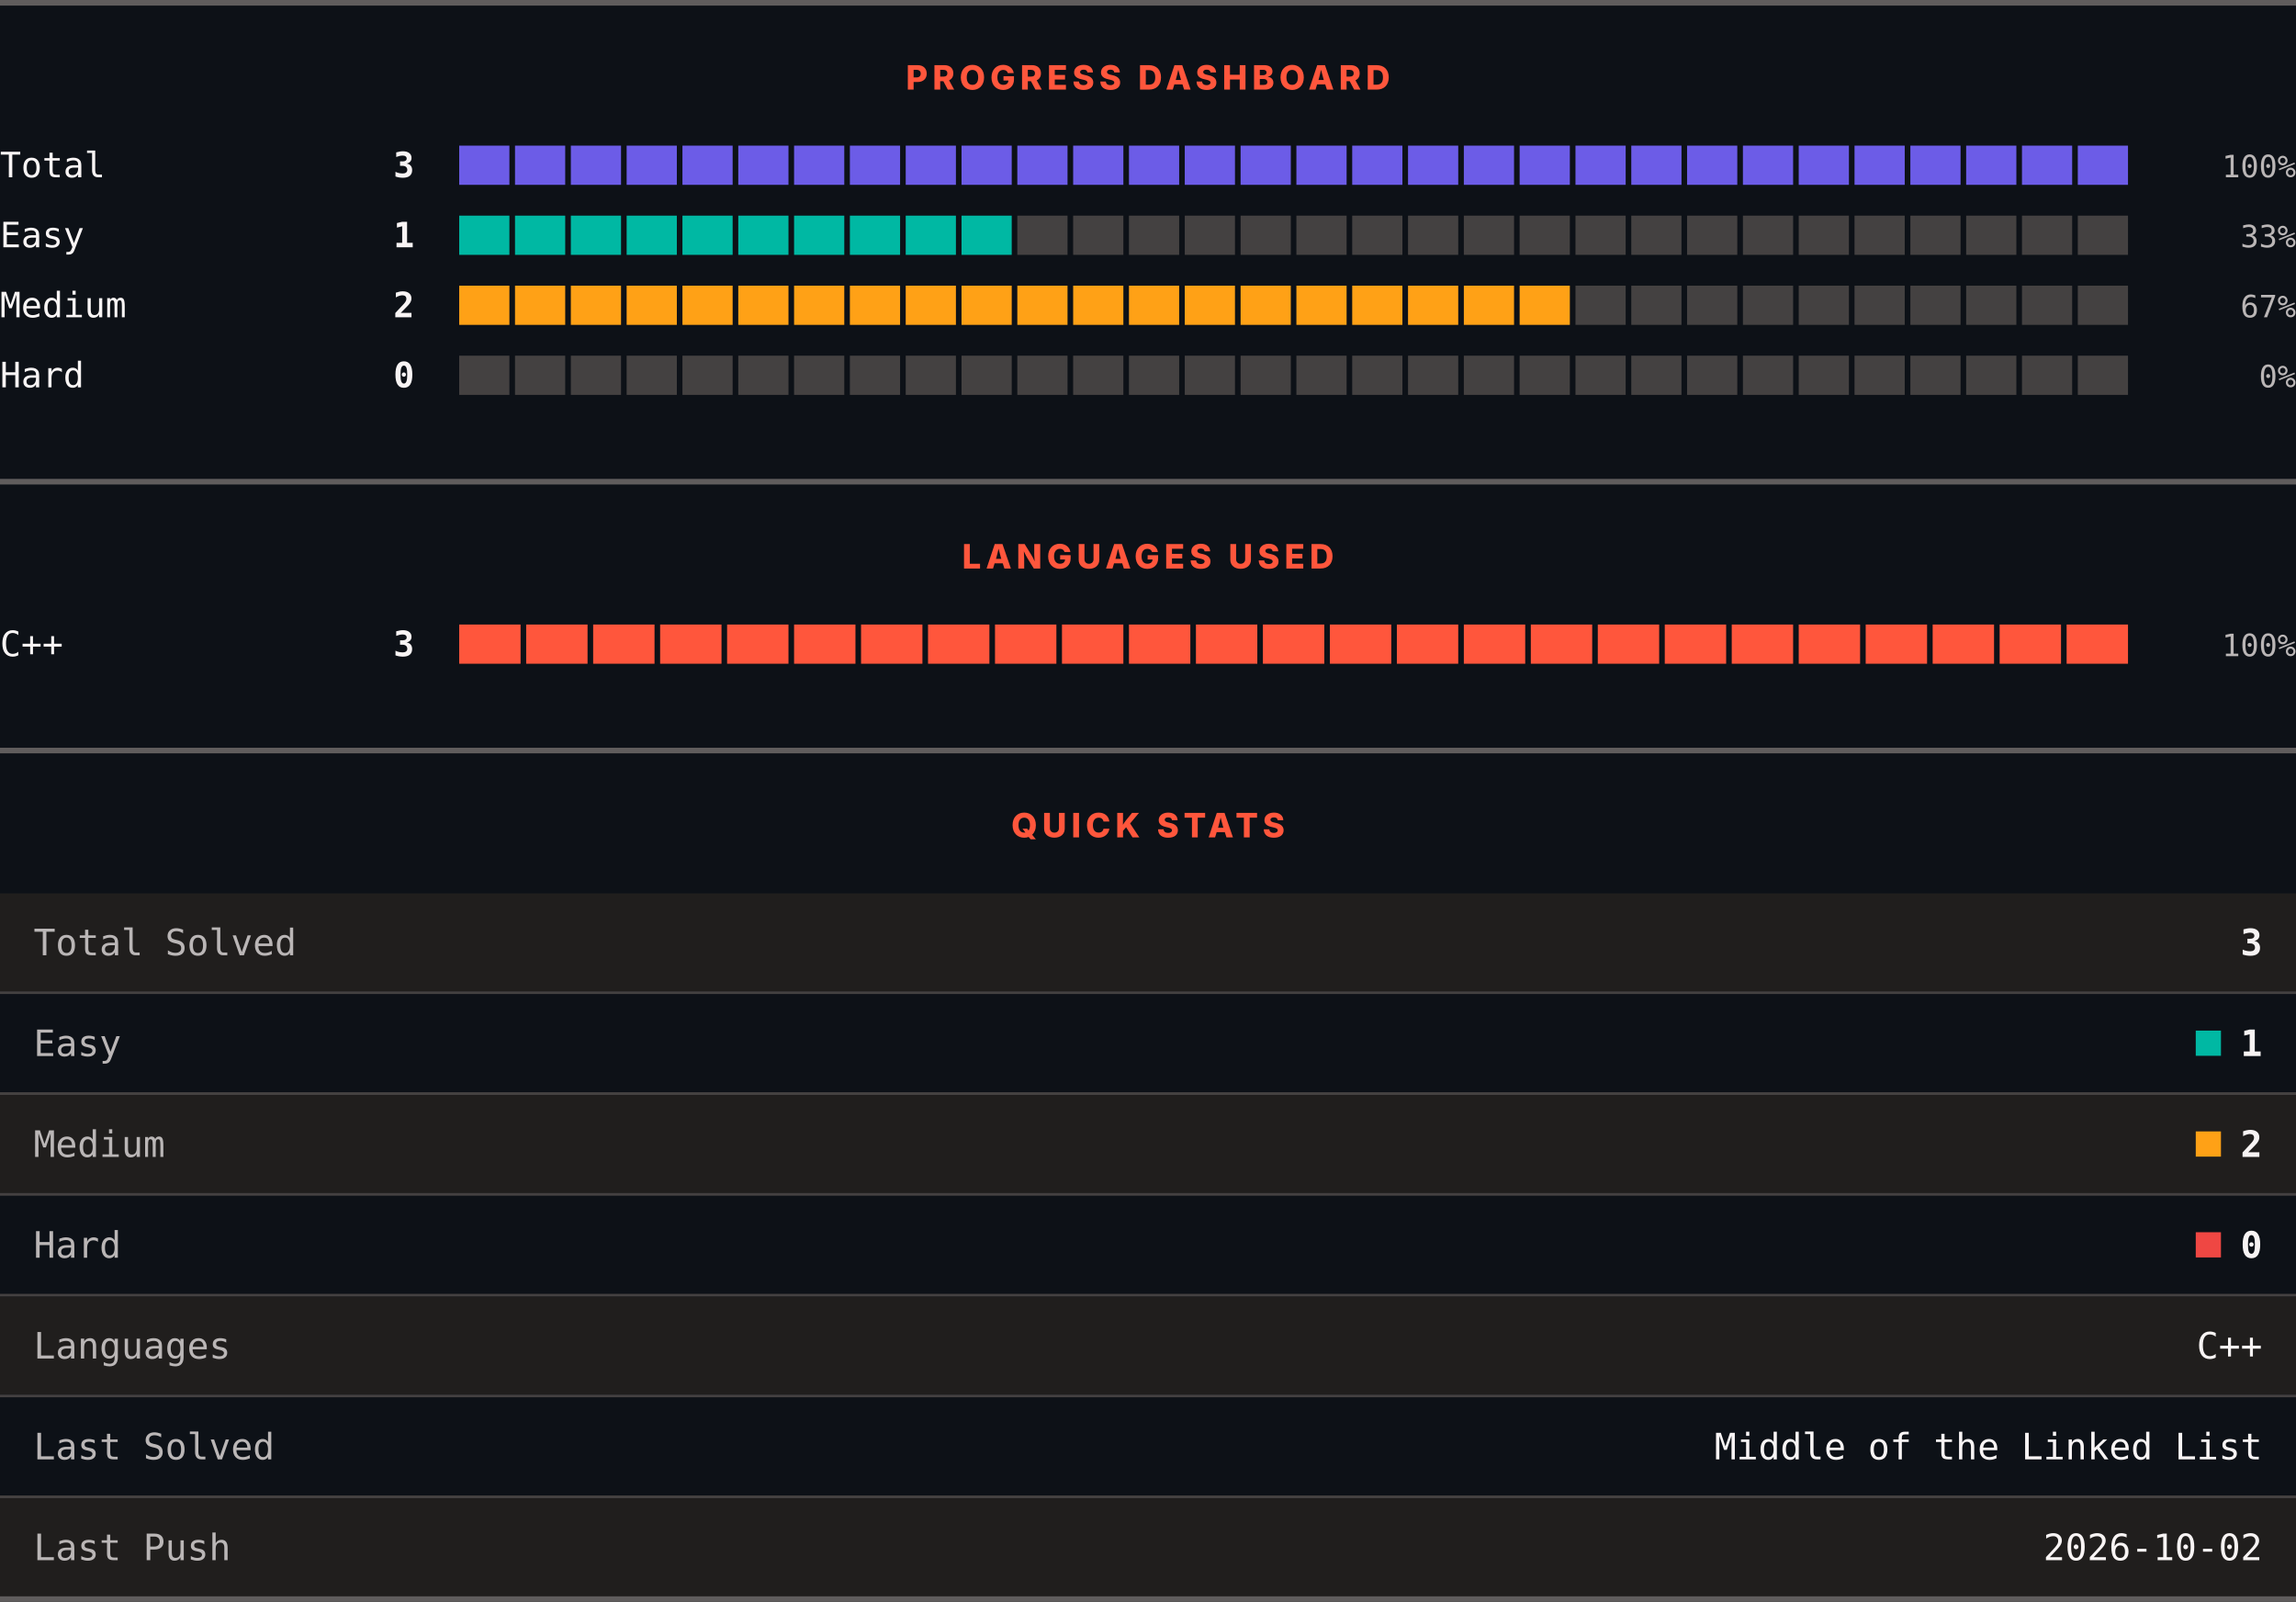
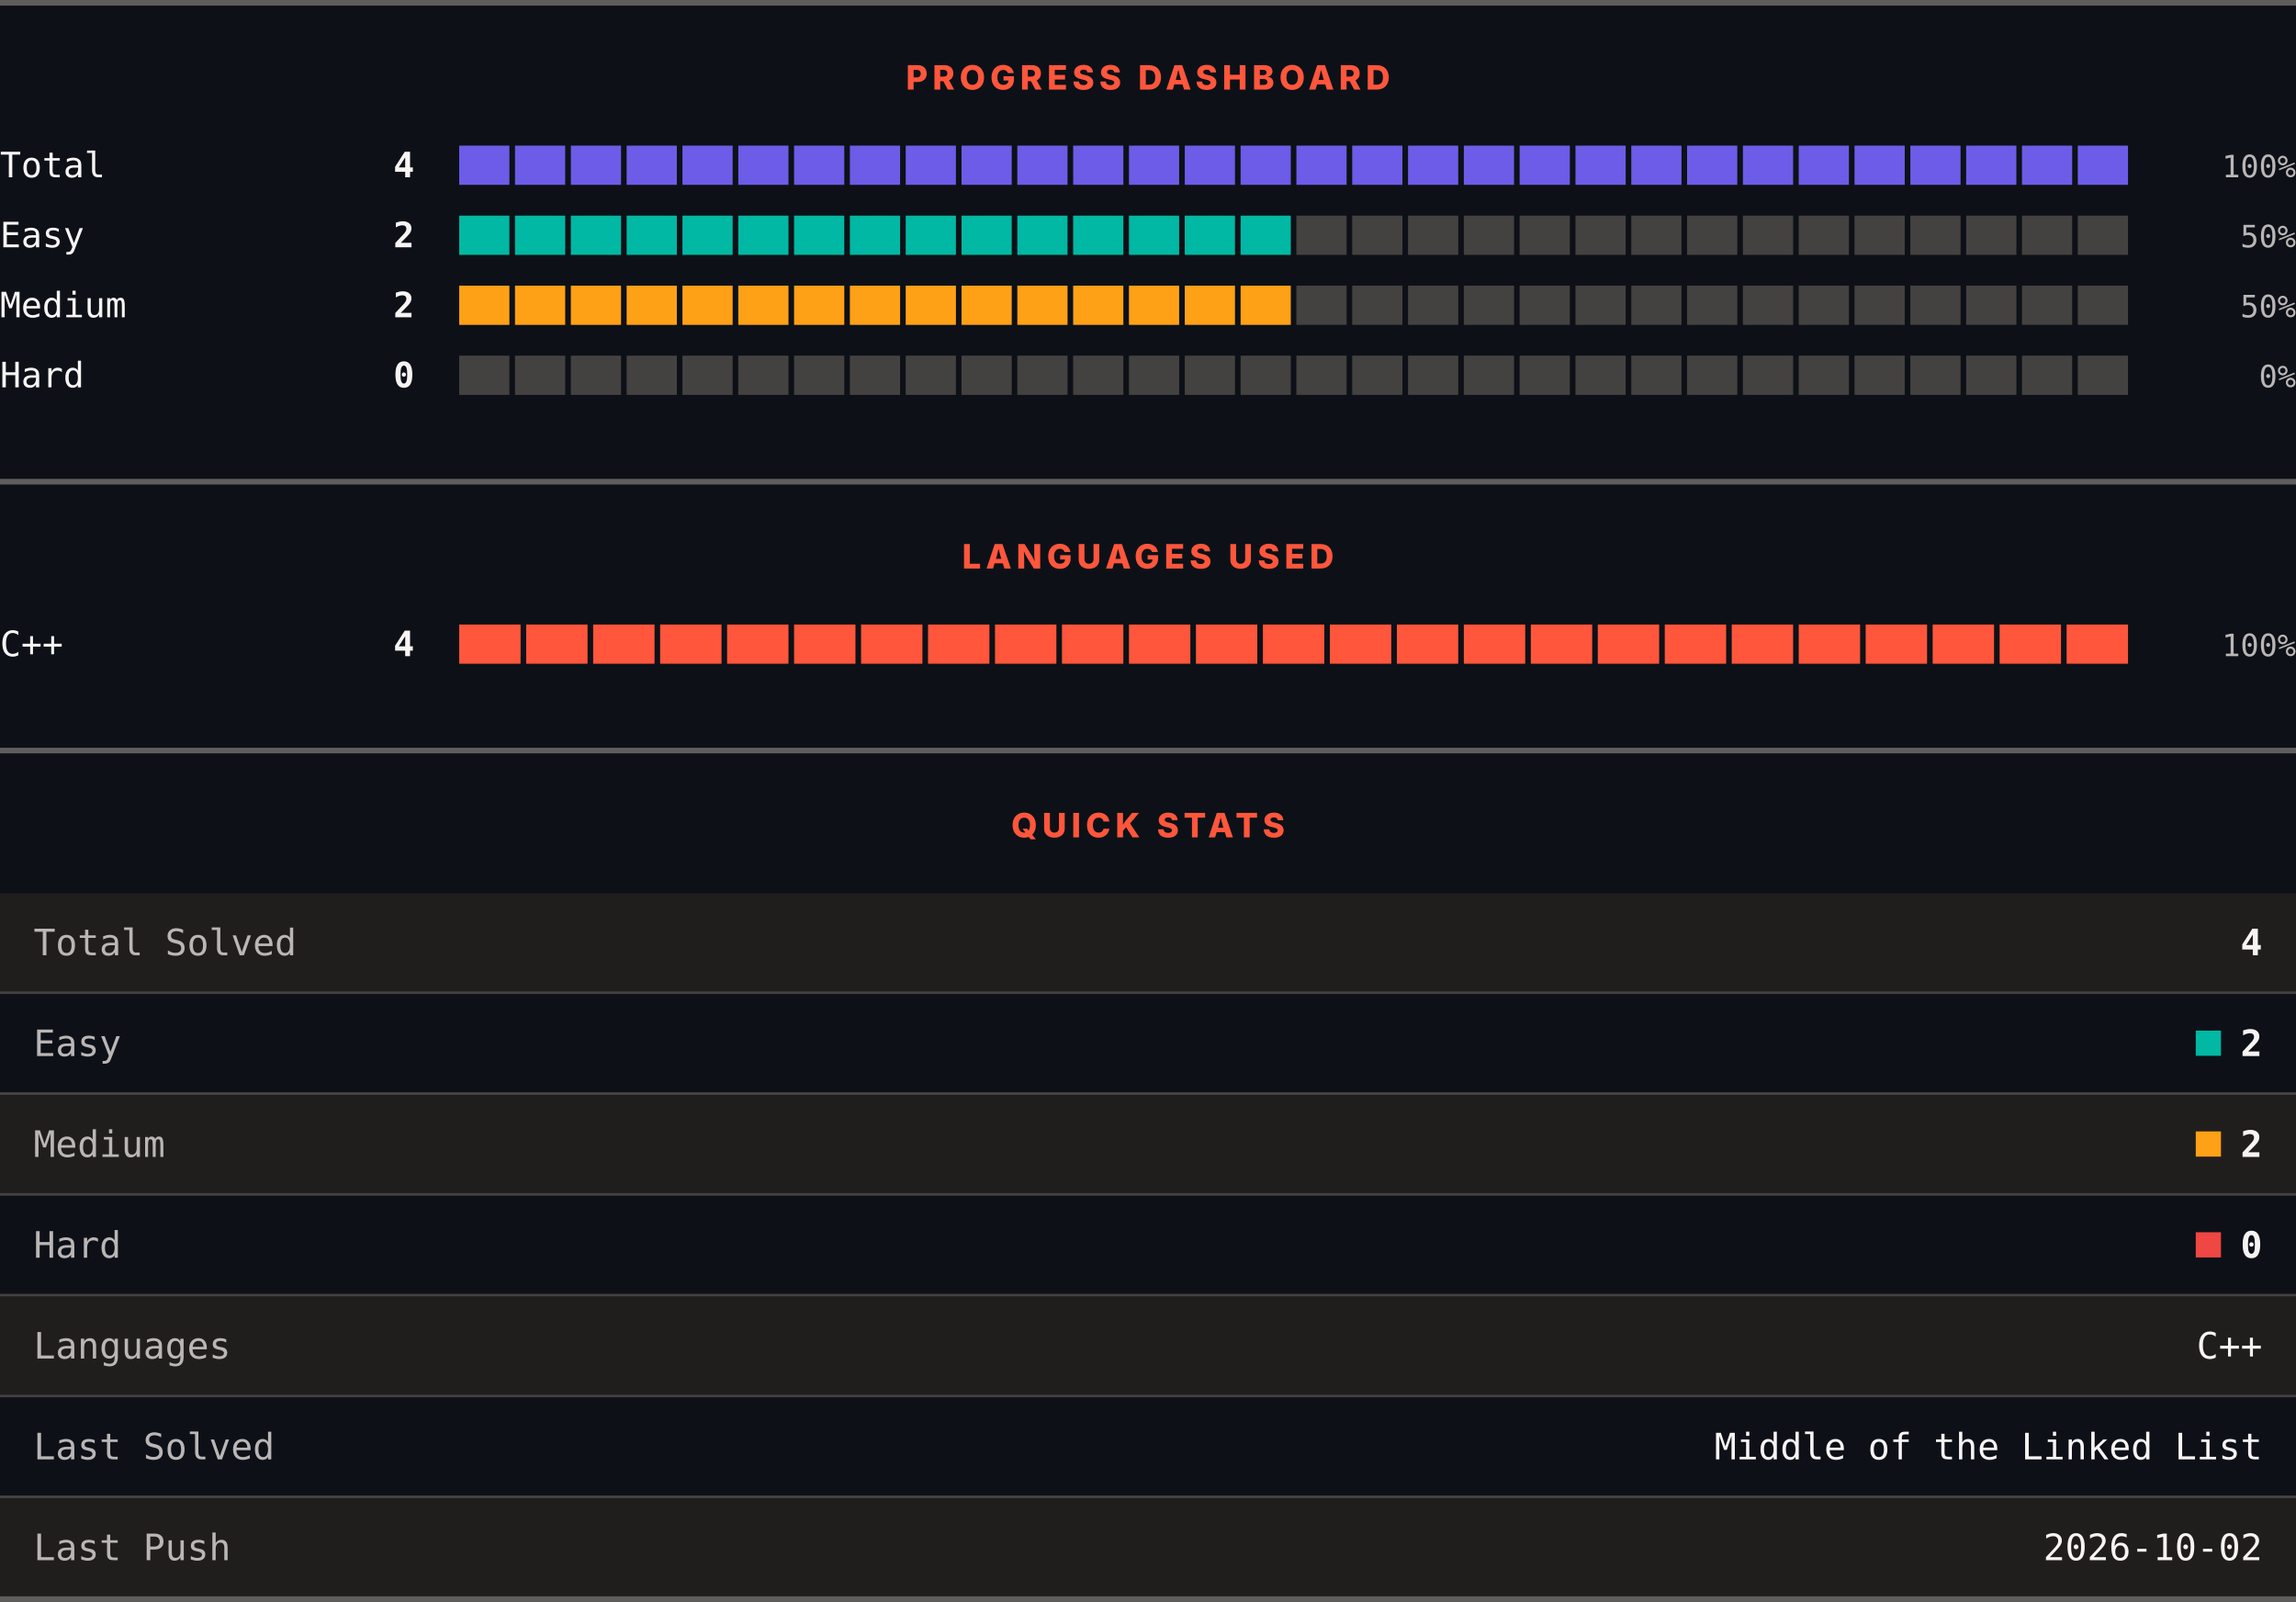
<svg xmlns="http://www.w3.org/2000/svg" width="820" height="572" viewBox="0 0 820 572" role="img" aria-label="LeetCode progress, languages and quick stats">
  <rect width="820" height="572" fill="#0d1117" />
  <rect x="0" y="0" width="820" height="2" fill="#605d5d" />
  <text x="410" y="32" text-anchor="middle" font-family="Archivo, system-ui, -apple-system, Segoe UI, sans-serif" font-size="12" font-weight="800" letter-spacing="1.68" fill="#ff563c">PROGRESS DASHBOARD</text>
  <text x="0" y="63.3" font-family="ui-monospace, SFMono-Regular, Menlo, Consolas, monospace" font-size="12.5" fill="#f8f4f4">Total</text>
-   <text x="148" y="63.3" text-anchor="end" font-family="ui-monospace, SFMono-Regular, Menlo, Consolas, monospace" font-size="12.5" font-weight="700" fill="#f8f4f4">3</text>
+   <text x="148" y="63.3" text-anchor="end" font-family="ui-monospace, SFMono-Regular, Menlo, Consolas, monospace" font-size="12.5" font-weight="700" fill="#f8f4f4">4</text>
  <rect x="164.00" y="52" width="17.93" height="14" fill="#6c5ce7" />
  <rect x="183.93" y="52" width="17.93" height="14" fill="#6c5ce7" />
  <rect x="203.87" y="52" width="17.93" height="14" fill="#6c5ce7" />
  <rect x="223.80" y="52" width="17.93" height="14" fill="#6c5ce7" />
  <rect x="243.73" y="52" width="17.93" height="14" fill="#6c5ce7" />
  <rect x="263.67" y="52" width="17.93" height="14" fill="#6c5ce7" />
  <rect x="283.60" y="52" width="17.93" height="14" fill="#6c5ce7" />
  <rect x="303.53" y="52" width="17.93" height="14" fill="#6c5ce7" />
  <rect x="323.47" y="52" width="17.93" height="14" fill="#6c5ce7" />
  <rect x="343.40" y="52" width="17.93" height="14" fill="#6c5ce7" />
  <rect x="363.33" y="52" width="17.93" height="14" fill="#6c5ce7" />
  <rect x="383.27" y="52" width="17.93" height="14" fill="#6c5ce7" />
  <rect x="403.20" y="52" width="17.93" height="14" fill="#6c5ce7" />
  <rect x="423.13" y="52" width="17.93" height="14" fill="#6c5ce7" />
  <rect x="443.07" y="52" width="17.93" height="14" fill="#6c5ce7" />
  <rect x="463.00" y="52" width="17.93" height="14" fill="#6c5ce7" />
  <rect x="482.93" y="52" width="17.93" height="14" fill="#6c5ce7" />
  <rect x="502.87" y="52" width="17.93" height="14" fill="#6c5ce7" />
  <rect x="522.80" y="52" width="17.93" height="14" fill="#6c5ce7" />
  <rect x="542.73" y="52" width="17.93" height="14" fill="#6c5ce7" />
  <rect x="562.67" y="52" width="17.93" height="14" fill="#6c5ce7" />
  <rect x="582.60" y="52" width="17.93" height="14" fill="#6c5ce7" />
  <rect x="602.53" y="52" width="17.93" height="14" fill="#6c5ce7" />
  <rect x="622.47" y="52" width="17.93" height="14" fill="#6c5ce7" />
  <rect x="642.40" y="52" width="17.93" height="14" fill="#6c5ce7" />
  <rect x="662.33" y="52" width="17.93" height="14" fill="#6c5ce7" />
  <rect x="682.27" y="52" width="17.93" height="14" fill="#6c5ce7" />
  <rect x="702.20" y="52" width="17.93" height="14" fill="#6c5ce7" />
  <rect x="722.13" y="52" width="17.93" height="14" fill="#6c5ce7" />
  <rect x="742.07" y="52" width="17.93" height="14" fill="#6c5ce7" />
  <text x="820" y="63.3" text-anchor="end" font-family="ui-monospace, SFMono-Regular, Menlo, Consolas, monospace" font-size="11" fill="#bab6b6">100%</text>
  <text x="0" y="88.3" font-family="ui-monospace, SFMono-Regular, Menlo, Consolas, monospace" font-size="12.5" fill="#f8f4f4">Easy</text>
-   <text x="148" y="88.3" text-anchor="end" font-family="ui-monospace, SFMono-Regular, Menlo, Consolas, monospace" font-size="12.5" font-weight="700" fill="#f8f4f4">1</text>
+   <text x="148" y="88.3" text-anchor="end" font-family="ui-monospace, SFMono-Regular, Menlo, Consolas, monospace" font-size="12.5" font-weight="700" fill="#f8f4f4">2</text>
  <rect x="164.00" y="77" width="17.93" height="14" fill="#00b8a3" />
  <rect x="183.93" y="77" width="17.93" height="14" fill="#00b8a3" />
  <rect x="203.87" y="77" width="17.93" height="14" fill="#00b8a3" />
  <rect x="223.80" y="77" width="17.93" height="14" fill="#00b8a3" />
  <rect x="243.73" y="77" width="17.93" height="14" fill="#00b8a3" />
  <rect x="263.67" y="77" width="17.93" height="14" fill="#00b8a3" />
  <rect x="283.60" y="77" width="17.93" height="14" fill="#00b8a3" />
  <rect x="303.53" y="77" width="17.93" height="14" fill="#00b8a3" />
  <rect x="323.47" y="77" width="17.93" height="14" fill="#00b8a3" />
  <rect x="343.40" y="77" width="17.93" height="14" fill="#00b8a3" />
-   <rect x="363.33" y="77" width="17.93" height="14" fill="#444141" />
-   <rect x="383.27" y="77" width="17.93" height="14" fill="#444141" />
-   <rect x="403.20" y="77" width="17.93" height="14" fill="#444141" />
-   <rect x="423.13" y="77" width="17.93" height="14" fill="#444141" />
-   <rect x="443.07" y="77" width="17.93" height="14" fill="#444141" />
+   <rect x="363.33" y="77" width="17.93" height="14" fill="#00b8a3" />
+   <rect x="383.27" y="77" width="17.93" height="14" fill="#00b8a3" />
+   <rect x="403.20" y="77" width="17.93" height="14" fill="#00b8a3" />
+   <rect x="423.13" y="77" width="17.93" height="14" fill="#00b8a3" />
+   <rect x="443.07" y="77" width="17.93" height="14" fill="#00b8a3" />
  <rect x="463.00" y="77" width="17.93" height="14" fill="#444141" />
  <rect x="482.93" y="77" width="17.93" height="14" fill="#444141" />
  <rect x="502.87" y="77" width="17.93" height="14" fill="#444141" />
  <rect x="522.80" y="77" width="17.93" height="14" fill="#444141" />
  <rect x="542.73" y="77" width="17.93" height="14" fill="#444141" />
  <rect x="562.67" y="77" width="17.93" height="14" fill="#444141" />
  <rect x="582.60" y="77" width="17.93" height="14" fill="#444141" />
  <rect x="602.53" y="77" width="17.93" height="14" fill="#444141" />
  <rect x="622.47" y="77" width="17.93" height="14" fill="#444141" />
  <rect x="642.40" y="77" width="17.93" height="14" fill="#444141" />
  <rect x="662.33" y="77" width="17.93" height="14" fill="#444141" />
  <rect x="682.27" y="77" width="17.93" height="14" fill="#444141" />
  <rect x="702.20" y="77" width="17.93" height="14" fill="#444141" />
  <rect x="722.13" y="77" width="17.93" height="14" fill="#444141" />
  <rect x="742.07" y="77" width="17.93" height="14" fill="#444141" />
-   <text x="820" y="88.3" text-anchor="end" font-family="ui-monospace, SFMono-Regular, Menlo, Consolas, monospace" font-size="11" fill="#bab6b6">33%</text>
+   <text x="820" y="88.3" text-anchor="end" font-family="ui-monospace, SFMono-Regular, Menlo, Consolas, monospace" font-size="11" fill="#bab6b6">50%</text>
  <text x="0" y="113.3" font-family="ui-monospace, SFMono-Regular, Menlo, Consolas, monospace" font-size="12.5" fill="#f8f4f4">Medium</text>
  <text x="148" y="113.3" text-anchor="end" font-family="ui-monospace, SFMono-Regular, Menlo, Consolas, monospace" font-size="12.5" font-weight="700" fill="#f8f4f4">2</text>
  <rect x="164.00" y="102" width="17.93" height="14" fill="#ffa116" />
  <rect x="183.93" y="102" width="17.93" height="14" fill="#ffa116" />
  <rect x="203.87" y="102" width="17.93" height="14" fill="#ffa116" />
  <rect x="223.80" y="102" width="17.93" height="14" fill="#ffa116" />
  <rect x="243.73" y="102" width="17.93" height="14" fill="#ffa116" />
  <rect x="263.67" y="102" width="17.93" height="14" fill="#ffa116" />
  <rect x="283.60" y="102" width="17.93" height="14" fill="#ffa116" />
  <rect x="303.53" y="102" width="17.93" height="14" fill="#ffa116" />
  <rect x="323.47" y="102" width="17.93" height="14" fill="#ffa116" />
  <rect x="343.40" y="102" width="17.93" height="14" fill="#ffa116" />
  <rect x="363.33" y="102" width="17.93" height="14" fill="#ffa116" />
  <rect x="383.27" y="102" width="17.93" height="14" fill="#ffa116" />
  <rect x="403.20" y="102" width="17.93" height="14" fill="#ffa116" />
  <rect x="423.13" y="102" width="17.93" height="14" fill="#ffa116" />
  <rect x="443.07" y="102" width="17.93" height="14" fill="#ffa116" />
-   <rect x="463.00" y="102" width="17.93" height="14" fill="#ffa116" />
-   <rect x="482.93" y="102" width="17.93" height="14" fill="#ffa116" />
-   <rect x="502.87" y="102" width="17.93" height="14" fill="#ffa116" />
-   <rect x="522.80" y="102" width="17.93" height="14" fill="#ffa116" />
-   <rect x="542.73" y="102" width="17.93" height="14" fill="#ffa116" />
+   <rect x="463.00" y="102" width="17.93" height="14" fill="#444141" />
+   <rect x="482.93" y="102" width="17.93" height="14" fill="#444141" />
+   <rect x="502.87" y="102" width="17.93" height="14" fill="#444141" />
+   <rect x="522.80" y="102" width="17.93" height="14" fill="#444141" />
+   <rect x="542.73" y="102" width="17.93" height="14" fill="#444141" />
  <rect x="562.67" y="102" width="17.93" height="14" fill="#444141" />
  <rect x="582.60" y="102" width="17.93" height="14" fill="#444141" />
  <rect x="602.53" y="102" width="17.93" height="14" fill="#444141" />
  <rect x="622.47" y="102" width="17.93" height="14" fill="#444141" />
  <rect x="642.40" y="102" width="17.93" height="14" fill="#444141" />
  <rect x="662.33" y="102" width="17.93" height="14" fill="#444141" />
  <rect x="682.27" y="102" width="17.93" height="14" fill="#444141" />
  <rect x="702.20" y="102" width="17.93" height="14" fill="#444141" />
  <rect x="722.13" y="102" width="17.93" height="14" fill="#444141" />
  <rect x="742.07" y="102" width="17.93" height="14" fill="#444141" />
-   <text x="820" y="113.3" text-anchor="end" font-family="ui-monospace, SFMono-Regular, Menlo, Consolas, monospace" font-size="11" fill="#bab6b6">67%</text>
+   <text x="820" y="113.3" text-anchor="end" font-family="ui-monospace, SFMono-Regular, Menlo, Consolas, monospace" font-size="11" fill="#bab6b6">50%</text>
  <text x="0" y="138.3" font-family="ui-monospace, SFMono-Regular, Menlo, Consolas, monospace" font-size="12.5" fill="#f8f4f4">Hard</text>
  <text x="148" y="138.3" text-anchor="end" font-family="ui-monospace, SFMono-Regular, Menlo, Consolas, monospace" font-size="12.5" font-weight="700" fill="#f8f4f4">0</text>
  <rect x="164.00" y="127" width="17.93" height="14" fill="#444141" />
  <rect x="183.93" y="127" width="17.93" height="14" fill="#444141" />
  <rect x="203.87" y="127" width="17.93" height="14" fill="#444141" />
  <rect x="223.80" y="127" width="17.93" height="14" fill="#444141" />
  <rect x="243.73" y="127" width="17.93" height="14" fill="#444141" />
  <rect x="263.67" y="127" width="17.93" height="14" fill="#444141" />
  <rect x="283.60" y="127" width="17.93" height="14" fill="#444141" />
  <rect x="303.53" y="127" width="17.93" height="14" fill="#444141" />
  <rect x="323.47" y="127" width="17.93" height="14" fill="#444141" />
  <rect x="343.40" y="127" width="17.93" height="14" fill="#444141" />
  <rect x="363.33" y="127" width="17.93" height="14" fill="#444141" />
  <rect x="383.27" y="127" width="17.93" height="14" fill="#444141" />
  <rect x="403.20" y="127" width="17.93" height="14" fill="#444141" />
  <rect x="423.13" y="127" width="17.93" height="14" fill="#444141" />
  <rect x="443.07" y="127" width="17.93" height="14" fill="#444141" />
  <rect x="463.00" y="127" width="17.93" height="14" fill="#444141" />
  <rect x="482.93" y="127" width="17.93" height="14" fill="#444141" />
  <rect x="502.87" y="127" width="17.93" height="14" fill="#444141" />
  <rect x="522.80" y="127" width="17.93" height="14" fill="#444141" />
  <rect x="542.73" y="127" width="17.93" height="14" fill="#444141" />
  <rect x="562.67" y="127" width="17.93" height="14" fill="#444141" />
  <rect x="582.60" y="127" width="17.93" height="14" fill="#444141" />
  <rect x="602.53" y="127" width="17.93" height="14" fill="#444141" />
  <rect x="622.47" y="127" width="17.93" height="14" fill="#444141" />
  <rect x="642.40" y="127" width="17.93" height="14" fill="#444141" />
  <rect x="662.33" y="127" width="17.93" height="14" fill="#444141" />
  <rect x="682.27" y="127" width="17.93" height="14" fill="#444141" />
  <rect x="702.20" y="127" width="17.93" height="14" fill="#444141" />
  <rect x="722.13" y="127" width="17.93" height="14" fill="#444141" />
  <rect x="742.07" y="127" width="17.93" height="14" fill="#444141" />
  <text x="820" y="138.3" text-anchor="end" font-family="ui-monospace, SFMono-Regular, Menlo, Consolas, monospace" font-size="11" fill="#bab6b6">0%</text>
  <rect x="0" y="171" width="820" height="2" fill="#605d5d" />
  <text x="410" y="203" text-anchor="middle" font-family="Archivo, system-ui, -apple-system, Segoe UI, sans-serif" font-size="12" font-weight="800" letter-spacing="1.68" fill="#ff563c">LANGUAGES USED</text>
  <text x="0" y="234.3" font-family="ui-monospace, SFMono-Regular, Menlo, Consolas, monospace" font-size="12.5" fill="#f8f4f4">C++</text>
-   <text x="148" y="234.3" text-anchor="end" font-family="ui-monospace, SFMono-Regular, Menlo, Consolas, monospace" font-size="12.5" font-weight="700" fill="#f8f4f4">3</text>
+   <text x="148" y="234.3" text-anchor="end" font-family="ui-monospace, SFMono-Regular, Menlo, Consolas, monospace" font-size="12.5" font-weight="700" fill="#f8f4f4">4</text>
  <rect x="164.00" y="223" width="21.92" height="14" fill="#ff563c" />
  <rect x="187.92" y="223" width="21.92" height="14" fill="#ff563c" />
  <rect x="211.84" y="223" width="21.92" height="14" fill="#ff563c" />
  <rect x="235.76" y="223" width="21.92" height="14" fill="#ff563c" />
  <rect x="259.68" y="223" width="21.92" height="14" fill="#ff563c" />
  <rect x="283.60" y="223" width="21.92" height="14" fill="#ff563c" />
  <rect x="307.52" y="223" width="21.92" height="14" fill="#ff563c" />
  <rect x="331.44" y="223" width="21.92" height="14" fill="#ff563c" />
  <rect x="355.36" y="223" width="21.92" height="14" fill="#ff563c" />
  <rect x="379.28" y="223" width="21.92" height="14" fill="#ff563c" />
  <rect x="403.20" y="223" width="21.92" height="14" fill="#ff563c" />
  <rect x="427.12" y="223" width="21.92" height="14" fill="#ff563c" />
  <rect x="451.04" y="223" width="21.92" height="14" fill="#ff563c" />
  <rect x="474.96" y="223" width="21.92" height="14" fill="#ff563c" />
  <rect x="498.88" y="223" width="21.92" height="14" fill="#ff563c" />
  <rect x="522.80" y="223" width="21.92" height="14" fill="#ff563c" />
  <rect x="546.72" y="223" width="21.92" height="14" fill="#ff563c" />
  <rect x="570.64" y="223" width="21.92" height="14" fill="#ff563c" />
  <rect x="594.56" y="223" width="21.92" height="14" fill="#ff563c" />
  <rect x="618.48" y="223" width="21.92" height="14" fill="#ff563c" />
  <rect x="642.40" y="223" width="21.92" height="14" fill="#ff563c" />
  <rect x="666.32" y="223" width="21.92" height="14" fill="#ff563c" />
  <rect x="690.24" y="223" width="21.92" height="14" fill="#ff563c" />
  <rect x="714.16" y="223" width="21.92" height="14" fill="#ff563c" />
  <rect x="738.08" y="223" width="21.92" height="14" fill="#ff563c" />
  <text x="820" y="234.3" text-anchor="end" font-family="ui-monospace, SFMono-Regular, Menlo, Consolas, monospace" font-size="11" fill="#bab6b6">100%</text>
  <rect x="0" y="267" width="820" height="2" fill="#605d5d" />
  <text x="410" y="299" text-anchor="middle" font-family="Archivo, system-ui, -apple-system, Segoe UI, sans-serif" font-size="12" font-weight="800" letter-spacing="1.68" fill="#ff563c">QUICK STATS</text>
  <rect x="0" y="319" width="820" height="35" fill="#201e1d" />
  <text x="12" y="341.1" font-family="ui-monospace, SFMono-Regular, Menlo, Consolas, monospace" font-size="13" fill="#bab6b6">Total Solved</text>
-   <text x="808" y="341.1" text-anchor="end" font-family="ui-monospace, SFMono-Regular, Menlo, Consolas, monospace" font-size="13" font-weight="700" fill="#f8f4f4">3</text>
+   <text x="808" y="341.1" text-anchor="end" font-family="ui-monospace, SFMono-Regular, Menlo, Consolas, monospace" font-size="13" font-weight="700" fill="#f8f4f4">4</text>
  <rect x="0" y="354" width="820" height="1" fill="#444141" />
  <rect x="0" y="355" width="820" height="35" fill="#0d1117" />
  <text x="12" y="377.1" font-family="ui-monospace, SFMono-Regular, Menlo, Consolas, monospace" font-size="13" fill="#bab6b6">Easy</text>
  <rect x="784.2" y="368" width="9" height="9" fill="#00b8a3" />
-   <text x="808" y="377.1" text-anchor="end" font-family="ui-monospace, SFMono-Regular, Menlo, Consolas, monospace" font-size="13" font-weight="700" fill="#f8f4f4">1</text>
+   <text x="808" y="377.1" text-anchor="end" font-family="ui-monospace, SFMono-Regular, Menlo, Consolas, monospace" font-size="13" font-weight="700" fill="#f8f4f4">2</text>
  <rect x="0" y="390" width="820" height="1" fill="#444141" />
  <rect x="0" y="391" width="820" height="35" fill="#201e1d" />
  <text x="12" y="413.1" font-family="ui-monospace, SFMono-Regular, Menlo, Consolas, monospace" font-size="13" fill="#bab6b6">Medium</text>
  <rect x="784.2" y="404" width="9" height="9" fill="#ffa116" />
  <text x="808" y="413.1" text-anchor="end" font-family="ui-monospace, SFMono-Regular, Menlo, Consolas, monospace" font-size="13" font-weight="700" fill="#f8f4f4">2</text>
  <rect x="0" y="426" width="820" height="1" fill="#444141" />
  <rect x="0" y="427" width="820" height="35" fill="#0d1117" />
  <text x="12" y="449.1" font-family="ui-monospace, SFMono-Regular, Menlo, Consolas, monospace" font-size="13" fill="#bab6b6">Hard</text>
  <rect x="784.2" y="440" width="9" height="9" fill="#ef4743" />
  <text x="808" y="449.1" text-anchor="end" font-family="ui-monospace, SFMono-Regular, Menlo, Consolas, monospace" font-size="13" font-weight="700" fill="#f8f4f4">0</text>
  <rect x="0" y="462" width="820" height="1" fill="#444141" />
  <rect x="0" y="463" width="820" height="35" fill="#201e1d" />
  <text x="12" y="485.1" font-family="ui-monospace, SFMono-Regular, Menlo, Consolas, monospace" font-size="13" fill="#bab6b6">Languages</text>
  <text x="808" y="485.1" text-anchor="end" font-family="ui-monospace, SFMono-Regular, Menlo, Consolas, monospace" font-size="13" fill="#f8f4f4">C++</text>
  <rect x="0" y="498" width="820" height="1" fill="#444141" />
  <rect x="0" y="499" width="820" height="35" fill="#0d1117" />
  <text x="12" y="521.1" font-family="ui-monospace, SFMono-Regular, Menlo, Consolas, monospace" font-size="13" fill="#bab6b6">Last Solved</text>
  <text x="808" y="521.1" text-anchor="end" font-family="ui-monospace, SFMono-Regular, Menlo, Consolas, monospace" font-size="13" fill="#f8f4f4">Middle of the Linked List</text>
  <rect x="0" y="534" width="820" height="1" fill="#444141" />
  <rect x="0" y="535" width="820" height="35" fill="#201e1d" />
  <text x="12" y="557.1" font-family="ui-monospace, SFMono-Regular, Menlo, Consolas, monospace" font-size="13" fill="#bab6b6">Last Push</text>
  <text x="808" y="557.1" text-anchor="end" font-family="ui-monospace, SFMono-Regular, Menlo, Consolas, monospace" font-size="13" fill="#f8f4f4">2026-10-02</text>
  <rect x="0" y="570" width="820" height="2" fill="#605d5d" />
</svg>
